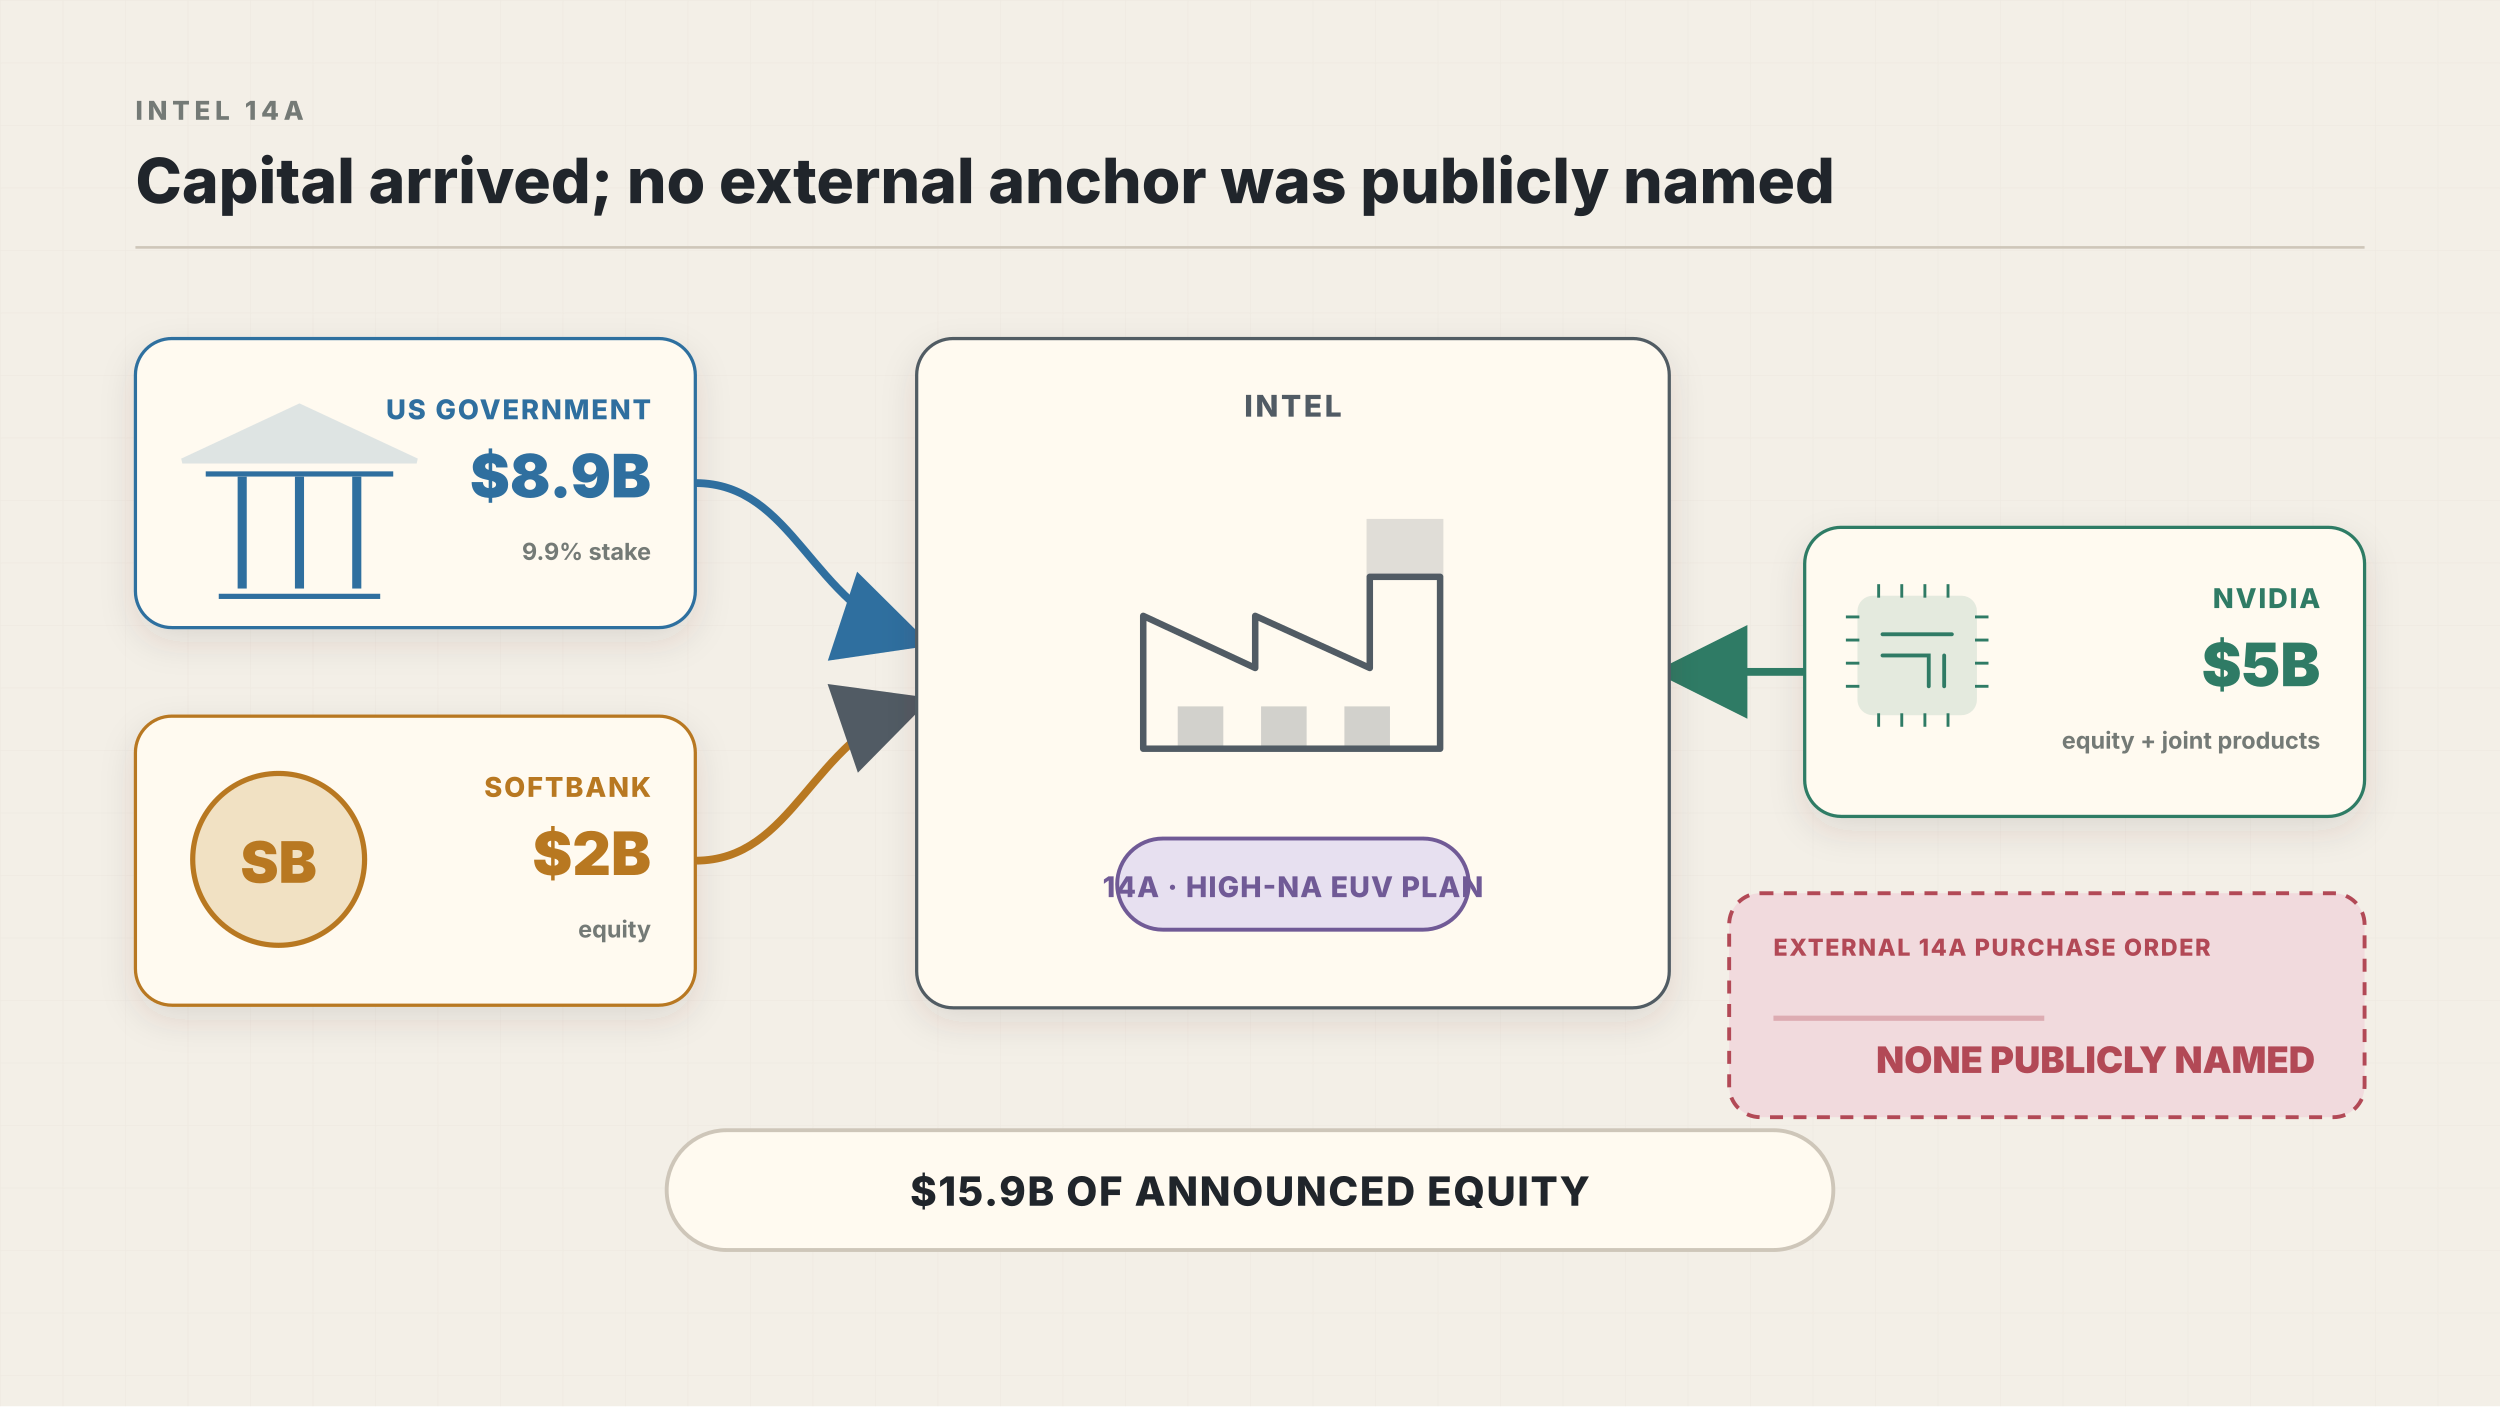
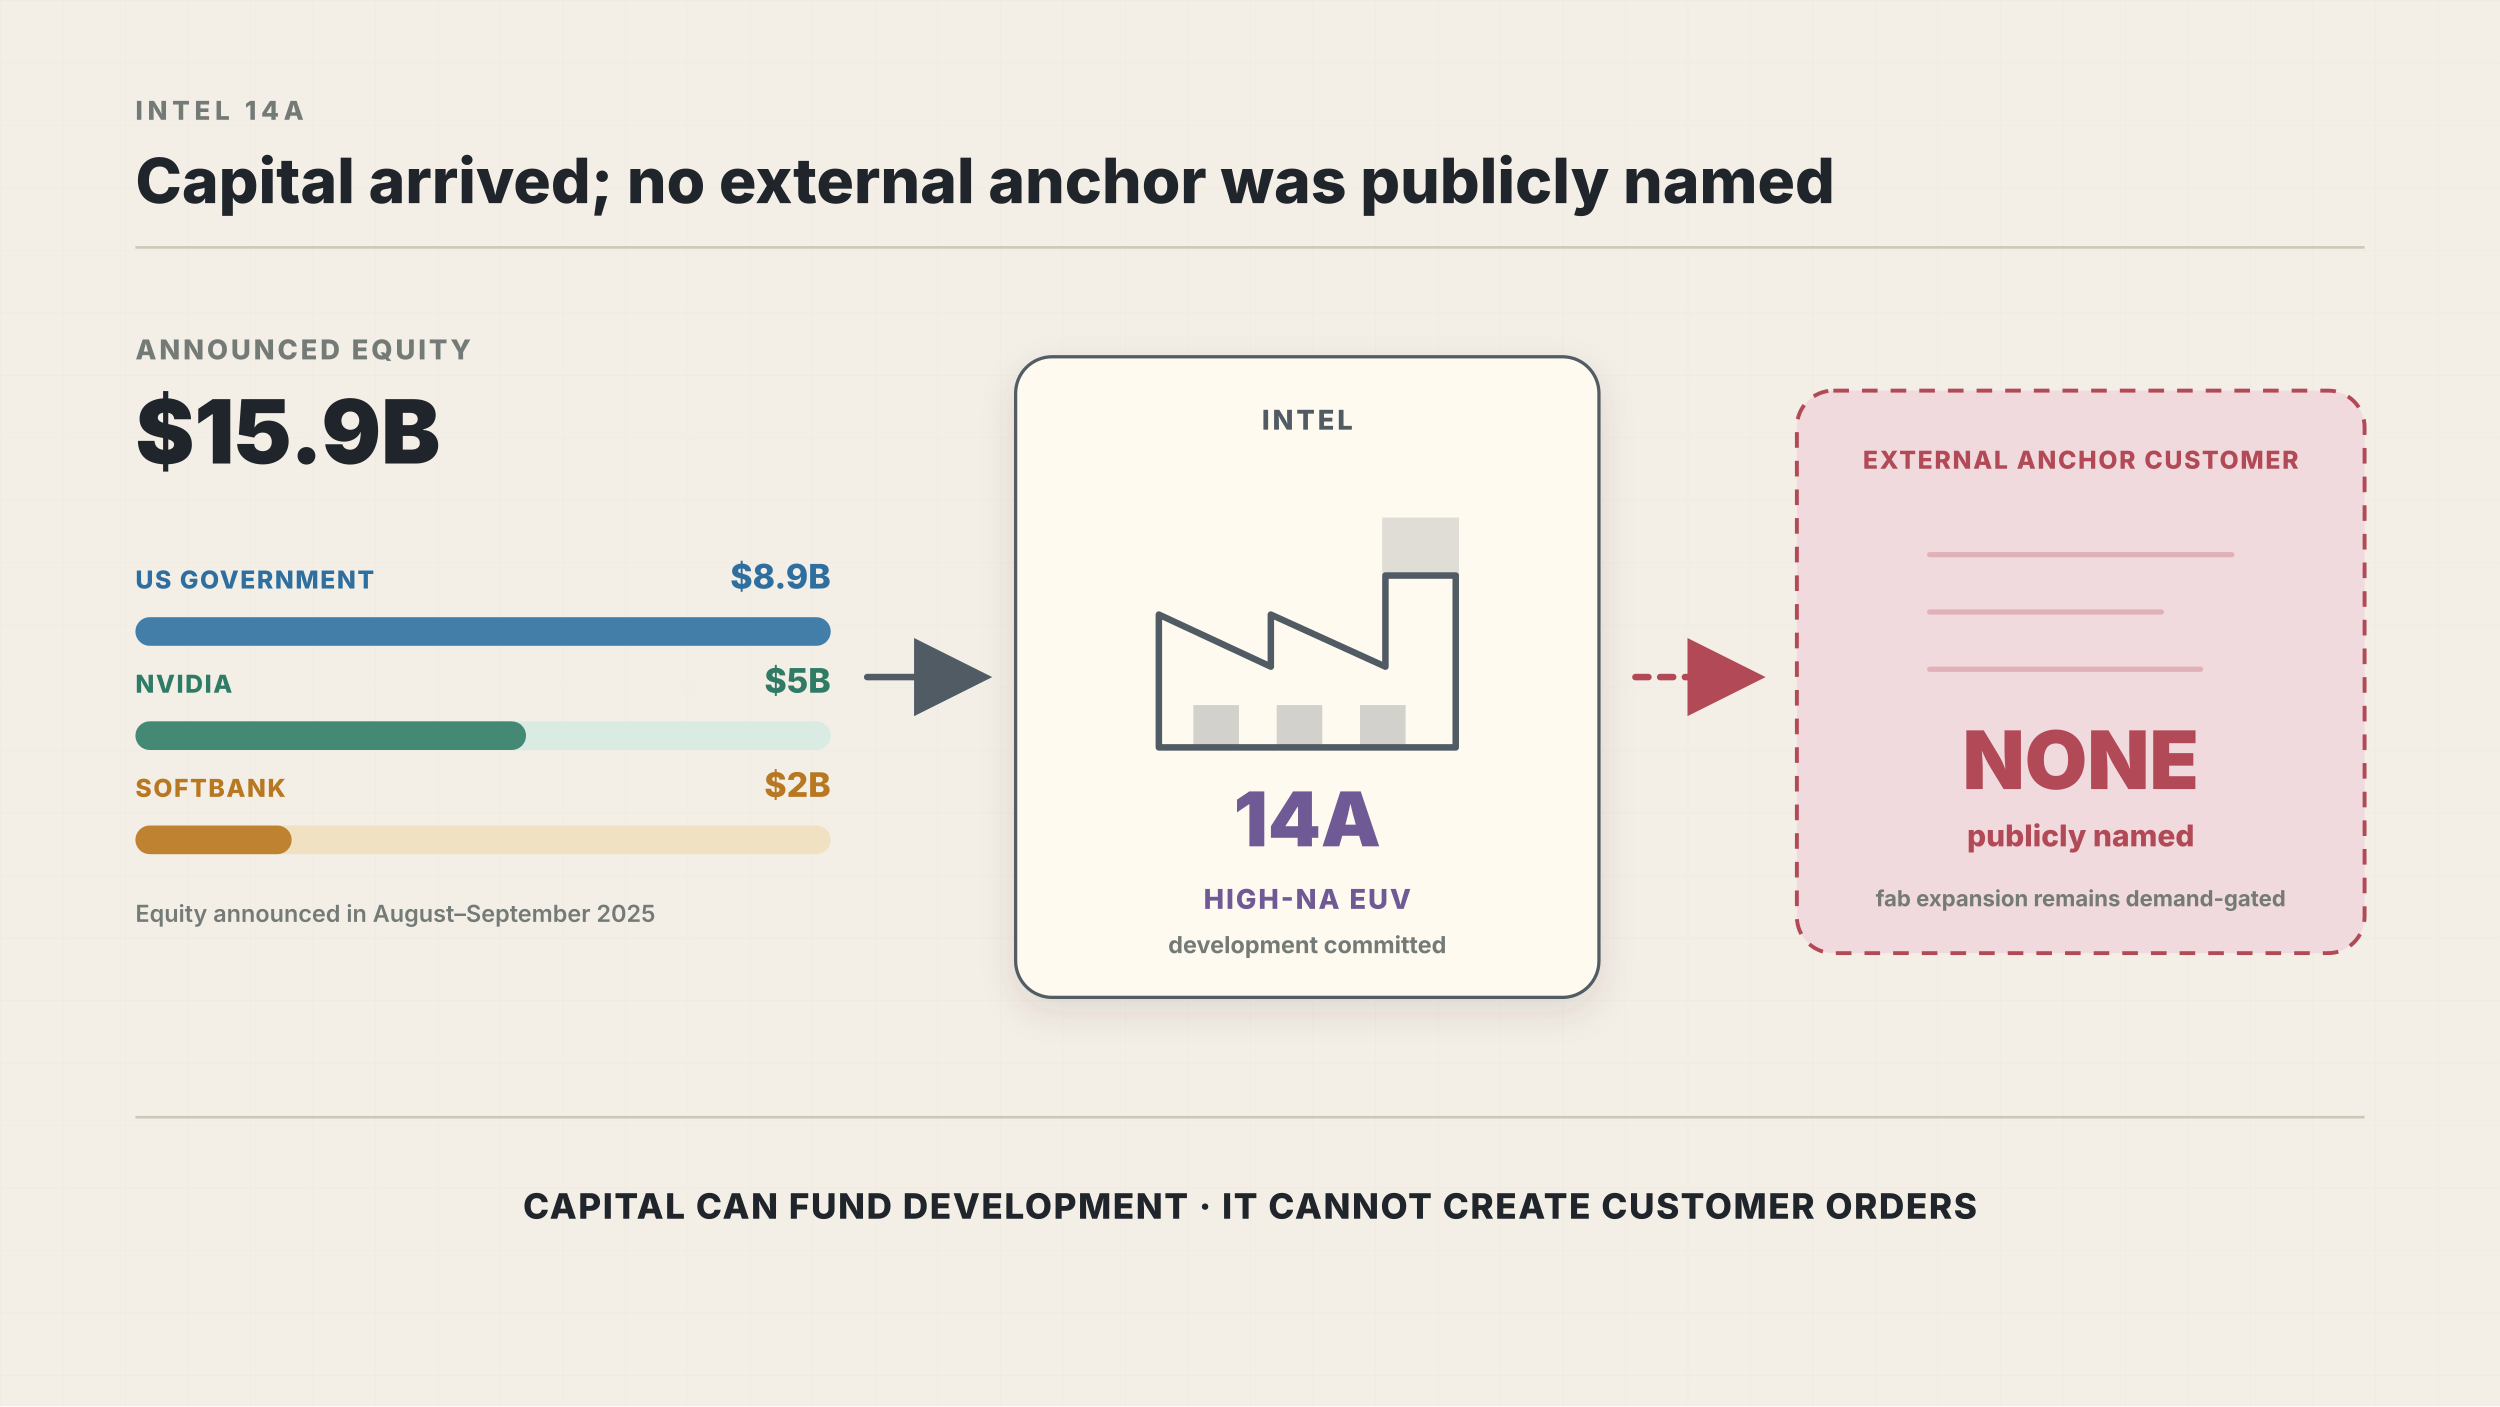
<svg xmlns="http://www.w3.org/2000/svg" width="1920" height="1080" viewBox="0 0 1920 1080" role="img" aria-labelledby="title desc" font-family="Inter, -apple-system, BlinkMacSystemFont, 'Segoe UI', sans-serif">
  <defs>
    <pattern id="paper-grid" width="48" height="48" patternUnits="userSpaceOnUse">
      <path d="M48 0H0V48" fill="none" stroke="#ded7cb" stroke-width="1" opacity="0.24" />
    </pattern>
    <filter id="paper-shadow" x="-30%" y="-30%" width="160%" height="180%">
      <feDropShadow dx="0" dy="10" stdDeviation="13" flood-color="#493f30" flood-opacity="0.12" />
    </filter>
    <marker id="arrow-ink" markerWidth="12" markerHeight="12" refX="10" refY="6" orient="auto">
      <path d="M0 0L12 6L0 12Z" fill="#515b64" />
    </marker>
    <marker id="arrow-blue" markerWidth="12" markerHeight="12" refX="10" refY="6" orient="auto">
      <path d="M0 0L12 6L0 12Z" fill="#2f6f9f" />
    </marker>
    <marker id="arrow-green" markerWidth="12" markerHeight="12" refX="10" refY="6" orient="auto">
      <path d="M0 0L12 6L0 12Z" fill="#2f7b65" />
    </marker>
    <marker id="arrow-rose" markerWidth="12" markerHeight="12" refX="10" refY="6" orient="auto">
      <path d="M0 0L12 6L0 12Z" fill="#b24956" />
    </marker>
  </defs>
  <rect width="1920" height="1080" fill="#f3efe7" />
  <rect width="1920" height="1080" fill="url(#paper-grid)" />
  <text x="104" y="92" fill="#747a76" font-size="20" font-weight="760" text-anchor="start" letter-spacing="3.6" opacity="1">INTEL 14A</text>
  <text x="104" y="156" fill="#20252b" font-size="48" font-weight="760" text-anchor="start" letter-spacing="0" opacity="1">Capital arrived; no external anchor was publicly named</text>
  <path d="M104 190H1816" stroke="#cec6b9" stroke-width="2" />
-   <g>
-     <rect x="104" y="260" width="430" height="222" rx="28" fill="#fffaf0" stroke="#2f6f9f" stroke-width="2.5" filter="url(#paper-shadow)" />
-     <g>
-       <path d="M140 354L230 312L320 354Z" fill="#2f6f9f" opacity="0.16" stroke="#2f6f9f" stroke-width="4" />
-       <path d="M158 364H302M168 458H292" stroke="#2f6f9f" stroke-width="4" />
-       <path d="M186 366V452M230 366V452M274 366V452" stroke="#2f6f9f" stroke-width="7" />
-     </g>
-     <text x="500" y="322" fill="#2f6f9f" font-size="21" font-weight="820" text-anchor="end" letter-spacing="1.4" opacity="1">US GOVERNMENT</text>
-     <text x="500" y="382" fill="#2f6f9f" font-size="46" font-weight="850" text-anchor="end" letter-spacing="0" opacity="1">$8.9B</text>
-     <text x="500" y="430" fill="#747a76" font-size="18" font-weight="680" text-anchor="end" letter-spacing="0" opacity="1">9.9% stake</text>
-   </g>
-   <g>
-     <rect x="104" y="550" width="430" height="222" rx="28" fill="#fffaf0" stroke="#b87821" stroke-width="2.5" filter="url(#paper-shadow)" />
-     <circle cx="214" cy="660" r="66" fill="#f1e1c3" stroke="#b87821" stroke-width="4" />
-     <text x="214" y="678" fill="#b87821" font-size="44" font-weight="850" text-anchor="middle" letter-spacing="0" opacity="1">SB</text>
-     <text x="500" y="612" fill="#b87821" font-size="21" font-weight="820" text-anchor="end" letter-spacing="1.4" opacity="1">SOFTBANK</text>
-     <text x="500" y="672" fill="#b87821" font-size="46" font-weight="850" text-anchor="end" letter-spacing="0" opacity="1">$2B</text>
-     <text x="500" y="720" fill="#747a76" font-size="18" font-weight="680" text-anchor="end" letter-spacing="0" opacity="1">equity</text>
-   </g>
-   <g>
-     <rect x="1386" y="405" width="430" height="222" rx="28" fill="#fffaf0" stroke="#2f7b65" stroke-width="2.5" filter="url(#paper-shadow)" />
-     <g>
-       <path d="M1417.64 473.8H1428M1516.8 473.8H1527.16" stroke="#2f7b65" stroke-width="2.22" />
-       <path d="M1442.8 448.64V459M1442.8 547.8V558.16" stroke="#2f7b65" stroke-width="2.22" />
-       <path d="M1417.64 491.56H1428M1516.8 491.56H1527.16" stroke="#2f7b65" stroke-width="2.22" />
-       <path d="M1460.56 448.64V459M1460.56 547.8V558.16" stroke="#2f7b65" stroke-width="2.22" />
-       <path d="M1417.64 509.32H1428M1516.8 509.32H1527.16" stroke="#2f7b65" stroke-width="2.22" />
-       <path d="M1478.32 448.64V459M1478.32 547.8V558.16" stroke="#2f7b65" stroke-width="2.22" />
-       <path d="M1417.64 527.08H1428M1516.8 527.08H1527.16" stroke="#2f7b65" stroke-width="2.22" />
-       <path d="M1496.08 448.64V459M1496.08 547.8V558.16" stroke="#2f7b65" stroke-width="2.22" />
-       <rect x="1428" y="459" width="88.8" height="88.8" rx="10.36" fill="#2f7b65" opacity="0.13" stroke="#2f7b65" stroke-width="2.96" />
-       <path d="M1445.76 487.12H1499.04M1445.76 503.4H1481.28V527.08M1493.12 503.4V527.08" fill="none" stroke="#2f7b65" stroke-width="2.96" stroke-linecap="round" />
-     </g>
-     <text x="1782" y="467" fill="#2f7b65" font-size="21" font-weight="820" text-anchor="end" letter-spacing="1.4" opacity="1">NVIDIA</text>
-     <text x="1782" y="527" fill="#2f7b65" font-size="46" font-weight="850" text-anchor="end" letter-spacing="0" opacity="1">$5B</text>
-     <text x="1782" y="575" fill="#747a76" font-size="18" font-weight="680" text-anchor="end" letter-spacing="0" opacity="1">equity + joint products</text>
-   </g>
-   <path d="M534 371C610 371 622 465 704 492" fill="none" stroke="#2f6f9f" stroke-width="6" marker-end="url(#arrow-blue)" />
-   <path d="M534 661C610 661 622 568 704 540" fill="none" stroke="#b87821" stroke-width="6" marker-end="url(#arrow-ink)" />
-   <path d="M1386 516H1282" fill="none" stroke="#2f7b65" stroke-width="6" marker-end="url(#arrow-green)" />
-   <rect x="704" y="260" width="578" height="514" rx="28" fill="#fffaf0" stroke="#515b64" stroke-width="2.5" filter="url(#paper-shadow)" />
-   <text x="993" y="320" fill="#515b64" font-size="23" font-weight="820" text-anchor="middle" letter-spacing="2" opacity="1">INTEL</text>
-   <g transform="translate(878 425) scale(1)">
+   <text x="104" y="276" fill="#747a76" font-size="21" font-weight="820" text-anchor="start" letter-spacing="2.2" opacity="1">ANNOUNCED EQUITY</text>
+   <text x="104" y="356" fill="#20252b" font-size="68" font-weight="860" text-anchor="start" letter-spacing="0" opacity="1">$15.9B</text>
+   <text x="104" y="452" fill="#2f6f9f" font-size="19" font-weight="820" text-anchor="start" letter-spacing="1.2" opacity="1">US GOVERNMENT</text>
+   <text x="638" y="452" fill="#2f6f9f" font-size="26" font-weight="840" text-anchor="end" letter-spacing="0" opacity="1">$8.9B</text>
+   <rect x="104" y="474" width="534" height="22" rx="11" fill="#dceaf3" />
+   <rect x="104" y="474" width="534" height="22" rx="11" fill="#2f6f9f" opacity="0.88" />
+   <text x="104" y="532" fill="#2f7b65" font-size="19" font-weight="820" text-anchor="start" letter-spacing="1.2" opacity="1">NVIDIA</text>
+   <text x="638" y="532" fill="#2f7b65" font-size="26" font-weight="840" text-anchor="end" letter-spacing="0" opacity="1">$5B</text>
+   <rect x="104" y="554" width="534" height="22" rx="11" fill="#d9ebe3" />
+   <rect x="104" y="554" width="300" height="22" rx="11" fill="#2f7b65" opacity="0.88" />
+   <text x="104" y="612" fill="#b87821" font-size="19" font-weight="820" text-anchor="start" letter-spacing="1.2" opacity="1">SOFTBANK</text>
+   <text x="638" y="612" fill="#b87821" font-size="26" font-weight="840" text-anchor="end" letter-spacing="0" opacity="1">$2B</text>
+   <rect x="104" y="634" width="534" height="22" rx="11" fill="#f1e1c3" />
+   <rect x="104" y="634" width="120" height="22" rx="11" fill="#b87821" opacity="0.9" />
+   <text x="104" y="708" fill="#747a76" font-size="18" font-weight="620" text-anchor="start" letter-spacing="0" opacity="1">Equity announced in August–September 2025</text>
+   <path d="M666 520L752 520" fill="none" stroke="#515b64" stroke-width="5" stroke-linecap="round" marker-end="url(#arrow-ink)" opacity="1" />
+   <rect x="780" y="274" width="448" height="492" rx="28" fill="#fffaf0" stroke="#515b64" stroke-width="2.5" filter="url(#paper-shadow)" />
+   <text x="1004" y="330" fill="#515b64" font-size="21" font-weight="820" text-anchor="middle" letter-spacing="2.2" opacity="1">INTEL</text>
+   <g transform="translate(890 424) scale(1)">
    <path d="M0 150V48L86 88V48L174 88V18H228V150Z" fill="#fffaf0" stroke="#515b64" stroke-width="5" stroke-linejoin="round" />
    <path d="M28 119H60V150H28ZM92 119H124V150H92ZM156 119H188V150H156Z" fill="#515b64" opacity="0.26" stroke="#515b64" stroke-width="3" />
    <path d="M174 18V-24H228V18" fill="#515b64" opacity="0.18" stroke="#515b64" stroke-width="5" />
  </g>
-   <rect x="858" y="644" width="270" height="70" rx="35" fill="#e7e0f0" stroke="#705a96" stroke-width="3" />
-   <text x="993" y="689" fill="#705a96" font-size="22" font-weight="820" text-anchor="middle" letter-spacing="0.8" opacity="1">14A · HIGH-NA EUV PLAN</text>
-   <rect x="1328" y="686" width="488" height="172" rx="24" fill="#f1dadd" stroke="#b24956" stroke-width="3" stroke-dasharray="10 8" />
-   <text x="1362" y="734" fill="#b24956" font-size="18" font-weight="780" text-anchor="start" letter-spacing="1.2" opacity="1">EXTERNAL 14A PURCHASE ORDER</text>
-   <path d="M1362 782H1570" stroke="#b24956" stroke-width="4" opacity="0.32" />
-   <text x="1778" y="824" fill="#b24956" font-size="28" font-weight="850" text-anchor="end" letter-spacing="0" opacity="1">NONE PUBLICLY NAMED</text>
-   <rect x="512" y="868" width="896" height="92" rx="46" fill="#fffaf0" stroke="#cec6b9" stroke-width="3" />
-   <text x="960" y="926" fill="#20252b" font-size="31" font-weight="820" text-anchor="middle" letter-spacing="1.2" opacity="1">$15.9B OF ANNOUNCED EQUITY</text>
+   <text x="1004" y="650" fill="#705a96" font-size="58" font-weight="860" text-anchor="middle" letter-spacing="0" opacity="1">14A</text>
+   <text x="1004" y="698" fill="#705a96" font-size="21" font-weight="820" text-anchor="middle" letter-spacing="1.5" opacity="1">HIGH-NA EUV</text>
+   <text x="1004" y="732" fill="#747a76" font-size="18" font-weight="650" text-anchor="middle" letter-spacing="0" opacity="1">development committed</text>
+   <path d="M1256 520L1346 520" fill="none" stroke="#b24956" stroke-width="5" stroke-linecap="round" stroke-dasharray="10 9" marker-end="url(#arrow-rose)" opacity="1" />
+   <rect x="1380" y="300" width="436" height="432" rx="28" fill="#f1dadd" stroke="#b24956" stroke-width="3" stroke-dasharray="12 10" />
+   <text x="1598" y="360" fill="#b24956" font-size="19" font-weight="820" text-anchor="middle" letter-spacing="1.3" opacity="1">EXTERNAL ANCHOR CUSTOMER</text>
+   <path d="M1482 426H1714M1482 470H1660M1482 514H1690" stroke="#b24956" stroke-width="4" opacity="0.28" stroke-linecap="round" />
+   <text x="1598" y="606" fill="#b24956" font-size="62" font-weight="860" text-anchor="middle" letter-spacing="0" opacity="1">NONE</text>
+   <text x="1598" y="650" fill="#b24956" font-size="23" font-weight="760" text-anchor="middle" letter-spacing="0" opacity="1">publicly named</text>
+   <text x="1598" y="696" fill="#747a76" font-size="17" font-weight="650" text-anchor="middle" letter-spacing="0" opacity="1">fab expansion remains demand-gated</text>
+   <path d="M104 858H1816" stroke="#cec6b9" stroke-width="2" />
+   <text x="960" y="936" fill="#20252b" font-size="27" font-weight="820" text-anchor="middle" letter-spacing="1.2" opacity="1">CAPITAL CAN FUND DEVELOPMENT · IT CANNOT CREATE CUSTOMER ORDERS</text>
</svg>
